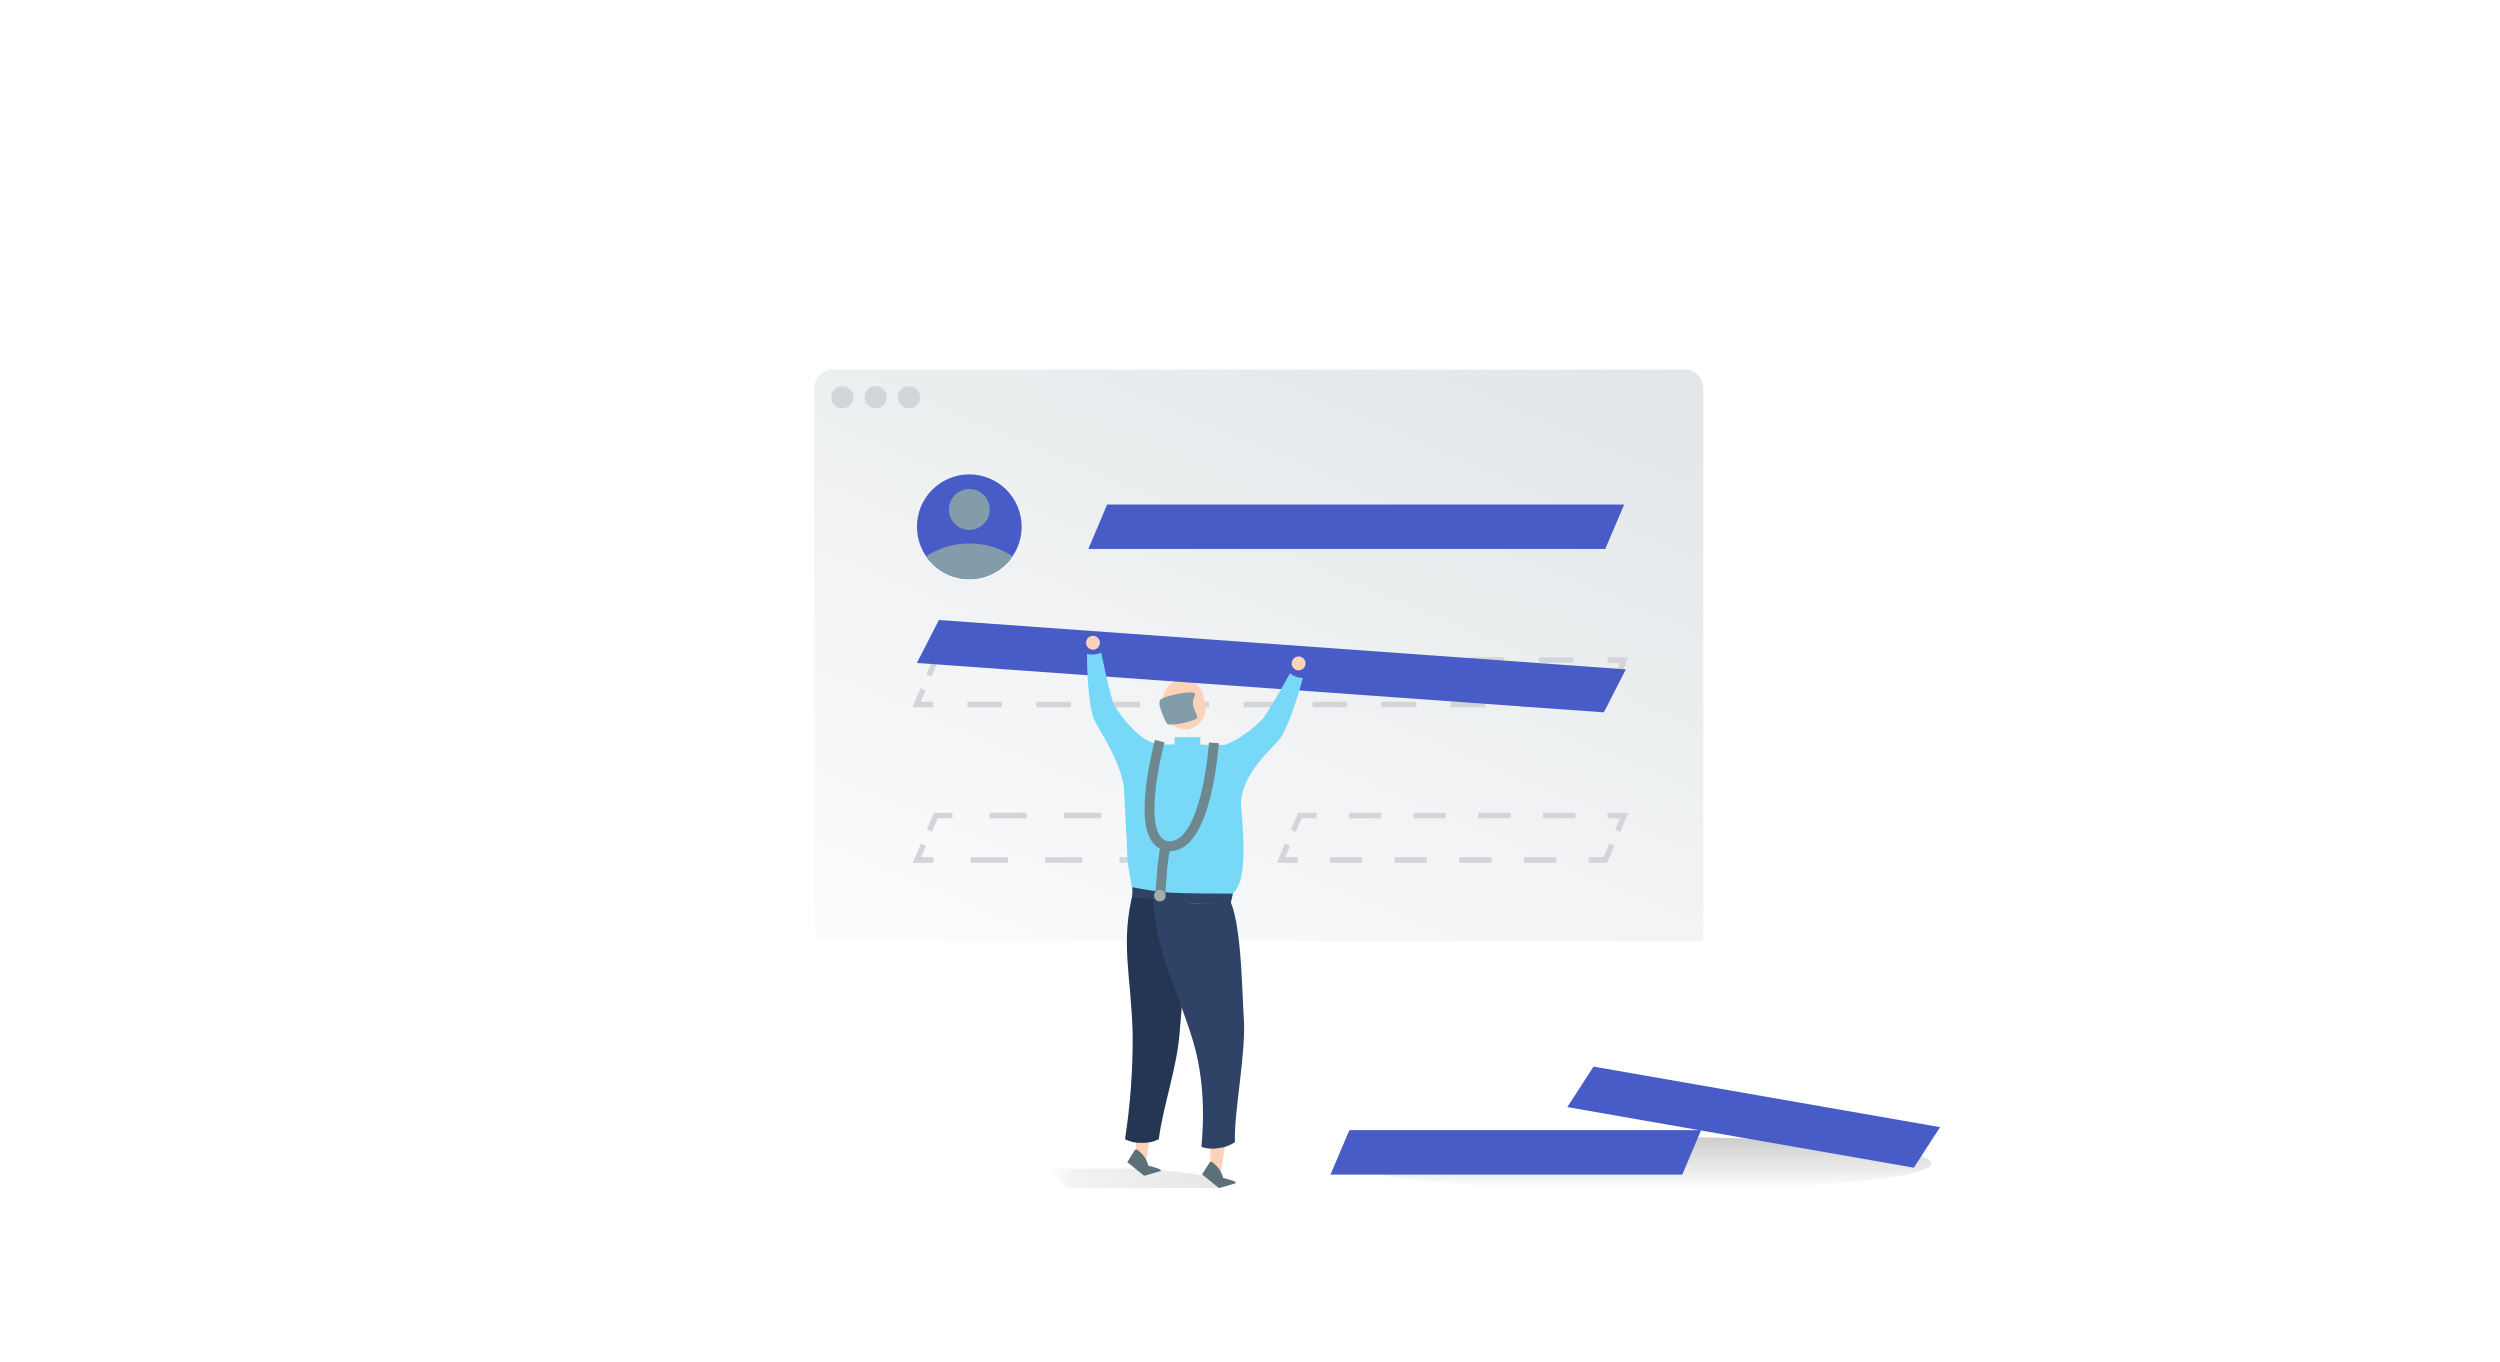
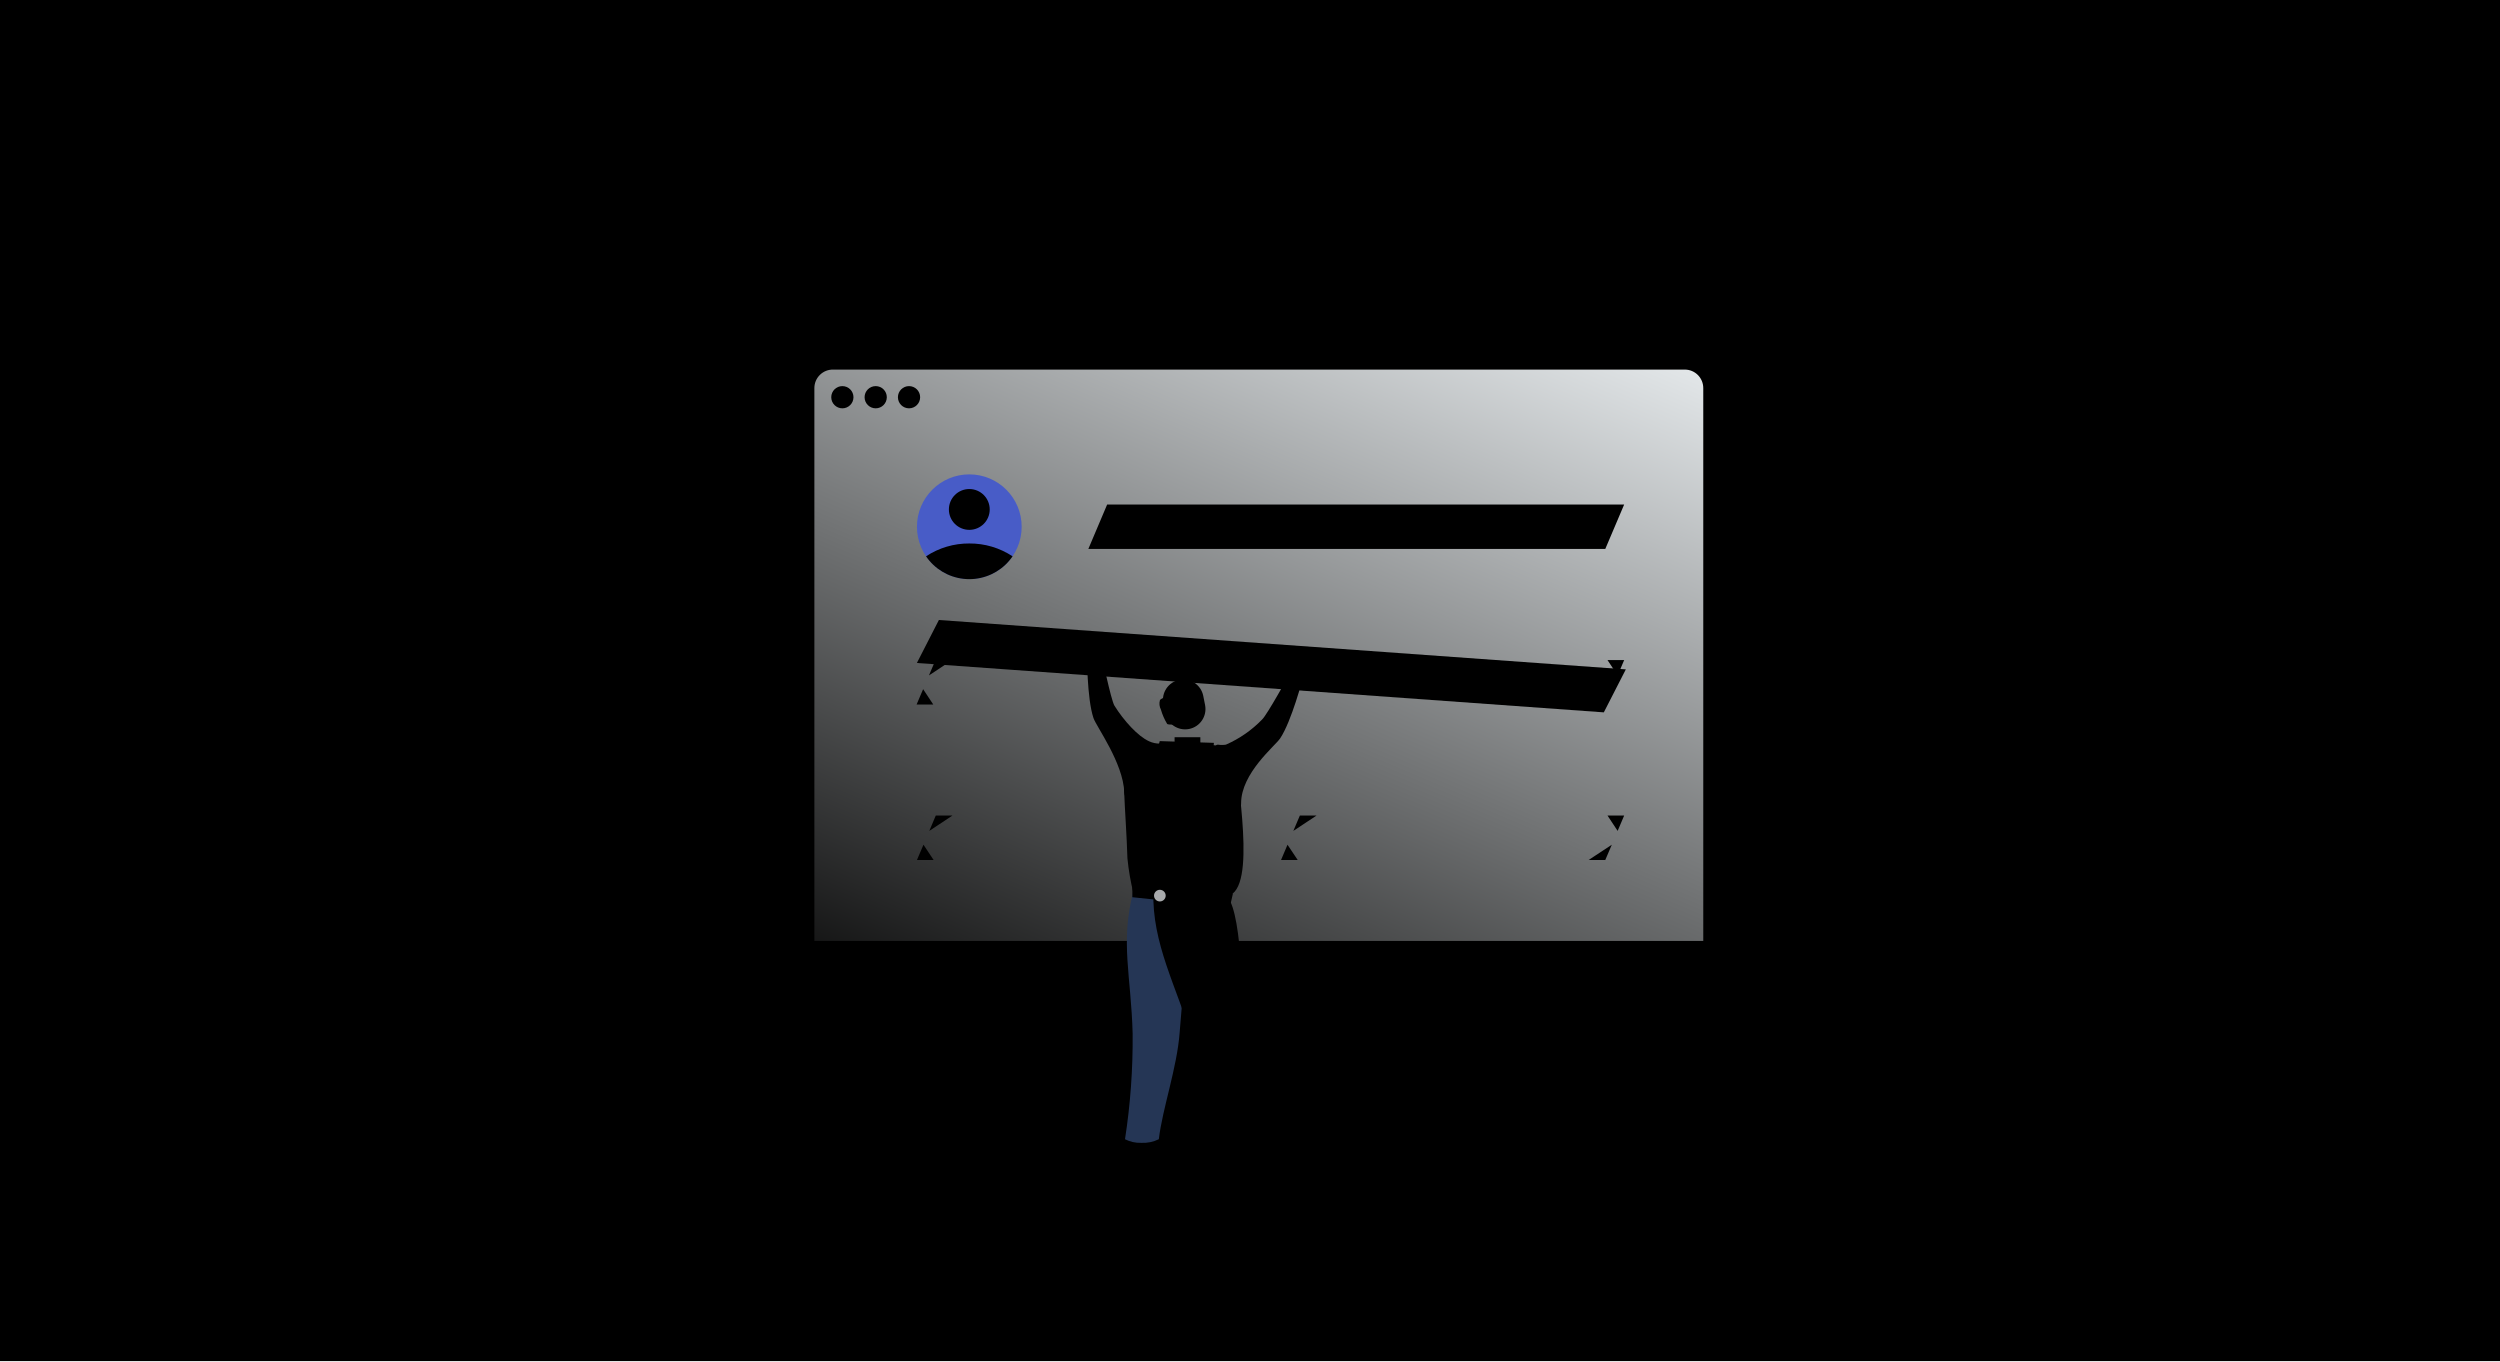
<svg xmlns="http://www.w3.org/2000/svg" viewBox="0 0 360 196">
  <defs>
    <linearGradient id="linear-gradient" x1="157.1" y1="152.39" x2="205.91" y2="37.41" gradientUnits="userSpaceOnUse">
      <stop offset="0" stop-color="#e2e6e8" stop-opacity=".1" />
      <stop offset="1" stop-color="#e2e6e8" />
    </linearGradient>
    <linearGradient id="linear-gradient-2" x1="236.54" y1="171.39" x2="236.54" y2="163.69" gradientUnits="userSpaceOnUse">
      <stop offset="0" stop-opacity="0" />
      <stop offset="1" stop-opacity=".2" />
    </linearGradient>
    <linearGradient id="linear-gradient-3" x1="150.54" y1="169.68" x2="178.06" y2="169.68" gradientUnits="userSpaceOnUse">
      <stop offset="0" stop-opacity="0" />
      <stop offset=".15" stop-opacity=".05" />
      <stop offset="1" stop-opacity=".1" />
    </linearGradient>
-     <style>.cls-1,.cls-18,.cls-6,.cls-7,.cls-8,.cls-9{fill:none}.cls-3{fill:#d3d5d8}.cls-5{fill:#485cc7;fill-rule:evenodd}.cls-6,.cls-7,.cls-8,.cls-9{stroke:#d3d5d8;stroke-width:.8px}.cls-18,.cls-6,.cls-7,.cls-8,.cls-9{stroke-miterlimit:10}.cls-7{stroke-dasharray:4.97 4.97}.cls-8{stroke-dasharray:5.36 5.36}.cls-9{stroke-dasharray:4.66 4.66}.cls-11{fill:#829ca9}.cls-13{fill:#fcd3b9}.cls-14{fill:#5d7079}.cls-16{fill:#2f4367}.cls-17{fill:#77d9f7}.cls-18{stroke:#6f878f;stroke-width:1.42px}</style>
+     <style>.cls-1,.cls-18,.cls-6,.cls-7,.cls-8,.cls-9{fill:none}.cls-3{fill:#d3d5d8}.cls-5{fill:#485cc7;fillRule:evenodd}.cls-6,.cls-7,.cls-8,.cls-9{stroke:#d3d5d8;stroke-width:.8px}.cls-18,.cls-6,.cls-7,.cls-8,.cls-9{stroke-miterlimit:10}.cls-7{stroke-dasharray:4.97 4.97}.cls-8{stroke-dasharray:5.36 5.36}.cls-9{stroke-dasharray:4.66 4.66}.cls-11{fill:#829ca9}.cls-13{fill:#fcd3b9}.cls-14{fill:#5d7079}.cls-16{fill:#2f4367}.cls-17{fill:#77d9f7}.cls-18{stroke:#6f878f;stroke-width:1.42px}</style>
  </defs>
-   <path class="cls-1" d="M0 0h360v196H0z" id="frames" />
+   <path className="cls-1" d="M0 0h360v196H0z" id="frames" />
  <g id="Layer_1" data-name="Layer 1">
    <path d="M120 53.22h122.61a2.66 2.66 0 012.66 2.66v79.61h-128V55.88a2.66 2.66 0 012.73-2.66z" fill="url(#linear-gradient)" />
-     <circle class="cls-3" cx="121.3" cy="57.2" r="1.6" />
-     <circle class="cls-3" cx="126.1" cy="57.2" r="1.6" />
-     <circle class="cls-3" cx="130.9" cy="57.2" r="1.6" />
+     <circle className="cls-3" cx="121.3" cy="57.2" r="1.6" />
+     <circle className="cls-3" cx="126.1" cy="57.2" r="1.6" />
+     <circle className="cls-3" cx="130.9" cy="57.2" r="1.6" />
    <ellipse cx="236.54" cy="167.54" rx="41.62" ry="3.85" fill="url(#linear-gradient-2)" />
-     <path class="cls-5" d="M231.16 79.05h-74.44l2.71-6.4h74.45l-2.72 6.4z" />
-     <path class="cls-6" d="M232.1 99.24l-.94 2.21h-2.4" />
-     <path class="cls-7" d="M223.8 101.45h-86.93" />
-     <path class="cls-6" d="M134.39 101.45h-2.4l.94-2.21m.84-1.98l.94-2.21h2.4" />
-     <path class="cls-7" d="M142.07 95.05H229" />
-     <path class="cls-6" d="M231.48 95.05h2.4l-.94 2.21m-57.67 24.38l-.94 2.2h-2.4" />
-     <path class="cls-8" d="M166.57 123.84h-29.45" />
-     <path class="cls-6" d="M134.44 123.84h-2.4l.94-2.2m.84-1.99l.93-2.21h2.4" />
-     <path class="cls-8" d="M142.51 117.44h29.46" />
-     <path class="cls-6" d="M174.65 117.44h2.39l-.93 2.21m10.13 0l.94-2.21h2.4" />
-     <path class="cls-9" d="M194.24 117.44h34.91" />
-     <path class="cls-6" d="M231.48 117.44h2.4l-.94 2.21m-.84 1.99l-.94 2.2h-2.4" />
-     <path class="cls-9" d="M224.11 123.84h-34.92" />
-     <path class="cls-6" d="M186.87 123.84h-2.4l.93-2.2" />
-     <path class="cls-5" d="M194.31 162.74h50.65l-2.71 6.4h-50.66l2.72-6.4z" />
-     <path class="cls-5" d="M229.47 153.59l49.9 8.72-3.78 5.84-49.9-8.73 3.78-5.83z" />
+     <path className="cls-5" d="M231.16 79.05h-74.44l2.71-6.4h74.45l-2.72 6.4z" />
+     <path className="cls-6" d="M232.1 99.24l-.94 2.21h-2.4" />
+     <path className="cls-7" d="M223.8 101.45h-86.93" />
+     <path className="cls-6" d="M134.39 101.45h-2.4l.94-2.21m.84-1.98l.94-2.21h2.4" />
+     <path className="cls-7" d="M142.07 95.05H229" />
+     <path className="cls-6" d="M231.48 95.05h2.4l-.94 2.21m-57.67 24.38l-.94 2.2h-2.4" />
+     <path className="cls-8" d="M166.57 123.84h-29.45" />
+     <path className="cls-6" d="M134.44 123.84h-2.4l.94-2.2m.84-1.99l.93-2.21h2.4" />
+     <path className="cls-8" d="M142.51 117.44h29.46" />
+     <path className="cls-6" d="M174.65 117.44h2.39l-.93 2.21m10.13 0l.94-2.21h2.4" />
+     <path className="cls-9" d="M194.24 117.44h34.91" />
+     <path className="cls-6" d="M231.48 117.44h2.4l-.94 2.21m-.84 1.99l-.94 2.2h-2.4" />
+     <path className="cls-9" d="M224.11 123.84h-34.92" />
+     <path className="cls-6" d="M186.87 123.84h-2.4l.93-2.2" />
+     <path className="cls-5" d="M194.31 162.74h50.65l-2.71 6.4h-50.66l2.72-6.4z" />
+     <path className="cls-5" d="M229.47 153.59l49.9 8.72-3.78 5.84-49.9-8.73 3.78-5.83z" />
    <circle cx="139.58" cy="75.85" r="7.54" fill="#485cc7" />
-     <circle class="cls-11" cx="139.58" cy="73.36" r="2.94" />
-     <path class="cls-11" d="M139.58 78.26a11.18 11.18 0 00-6.23 1.85 7.53 7.53 0 005.39 3.24 7.08 7.08 0 001.68 0 7.53 7.53 0 005.39-3.24 11.16 11.16 0 00-6.23-1.85z" />
+     <circle className="cls-11" cx="139.58" cy="73.36" r="2.94" />
+     <path className="cls-11" d="M139.58 78.26a11.18 11.18 0 00-6.23 1.85 7.53 7.53 0 005.39 3.24 7.08 7.08 0 001.68 0 7.53 7.53 0 005.39-3.24 11.16 11.16 0 00-6.23-1.85z" />
    <path d="M150.54 168.28h12.16a35.86 35.86 0 014.57.2c5.73.71 10.62 1.28 10.79 1.8h-2.72l.28.78h-22" fill="url(#linear-gradient-3)" />
-     <path class="cls-13" d="M174.3 165.06v3.37l1.5.42.59-3.76c-.82.01-1.58 0-2.09-.03z" />
-     <path class="cls-14" d="M177.67 170.47l-2.13.62-2.21-1.79c-.1-.08-.23-.13-.2-.24l1.08-1.7a.28.28 0 01.35 0 4 4 0 011.58 2.27 9.82 9.82 0 011.71.53.19.19 0 01.06.23.8.8 0 01-.24.08z" />
-     <path class="cls-13" d="M163.57 163.29v3.37l1.5.42.58-3.76c-.81.01-1.57 0-2.08-.03z" />
-     <path class="cls-14" d="M166.89 168.7l-2.13.62-2.21-1.79c-.1-.08-.22-.13-.19-.24l1.07-1.7a.29.29 0 01.36 0 4 4 0 011.58 2.27 10.59 10.59 0 011.7.53.19.19 0 01.06.23c-.04.03-.13.05-.24.08z" />
+     <path className="cls-13" d="M174.3 165.06v3.37l1.5.42.59-3.76c-.82.01-1.58 0-2.09-.03z" />
+     <path className="cls-14" d="M177.67 170.47l-2.13.62-2.21-1.79c-.1-.08-.23-.13-.2-.24l1.08-1.7a.28.28 0 01.35 0 4 4 0 011.58 2.27 9.82 9.82 0 011.71.53.19.19 0 01.06.23.8.8 0 01-.24.08z" />
+     <path className="cls-13" d="M163.57 163.29v3.37l1.5.42.58-3.76c-.81.01-1.57 0-2.08-.03z" />
+     <path className="cls-14" d="M166.89 168.7l-2.13.62-2.21-1.79c-.1-.08-.22-.13-.19-.24l1.07-1.7a.29.29 0 01.36 0 4 4 0 011.58 2.27 10.59 10.59 0 011.7.53.19.19 0 01.06.23c-.04.03-.13.05-.24.08z" />
    <path d="M168.85 128.37h-5.65c-1.92 7.34-.31 12.16-.1 20.47a93.7 93.7 0 01-1.1 15.21 4.76 4.76 0 002.33.52 5.12 5.12 0 002.54-.52c.52-4.42 2.62-10.27 3-15.37.26-3.6 2.13-20.68-1.02-20.31z" fill="#253655" />
-     <path class="cls-16" d="M175.69 128.69l-9.6-.35c-.23 7.51 3.31 13.65 5.71 21.58 2.28 7.58 1.13 15.17 1.21 15.24a4.84 4.84 0 002.38.18 5.1 5.1 0 002.44-.87c-.16-4.45 1.66-12.91 1.27-18-.27-3.61-.32-18.56-3.41-17.78z" />
-     <path class="cls-17" d="M177 130.06c.42-.22 0-1 .5-1.38 3.47-2.74 0-18.79.65-20.49.26-.67-3-.92-5.95-1h-3.58c-2.94.07-5.59.37-6.27.92-1.1.88-.19 9 0 15.49a34.44 34.44 0 00.86 5l4.3 1c.68.13 3.85.49 4.54.52z" />
-     <rect class="cls-13" x="167.59" y="97.84" width="5.86" height="7.21" rx="2.93" transform="rotate(-11.26 170.48 101.41)" />
-     <path class="cls-11" d="M172.38 103.41c.17-.22-.58-1.35-.6-2.15s.5-1.23.25-1.44c-.5-.42-4.68.42-5 1a1.84 1.84 0 00.14 1.36 8.58 8.58 0 00.91 2.08c.64.31 3.8-.34 4.3-.85z" />
-     <path class="cls-17" d="M169.14 106.16h3.71v1.12h-3.71z" />
-     <path class="cls-1" d="M186.56 132l.13.23" />
-     <path class="cls-16" d="M177.2 130.17s-9 .1-9.58-.49l-4.56-.48v-1.44a48.57 48.57 0 004.93.74c2.27.2 9.55.18 9.55.18z" />
-     <path class="cls-18" d="M167 129.18c.33-2.22.21-4.26.85-7.39" />
+     <path className="cls-16" d="M175.69 128.69l-9.6-.35c-.23 7.51 3.31 13.65 5.71 21.58 2.28 7.58 1.13 15.17 1.21 15.24a4.84 4.84 0 002.38.18 5.1 5.1 0 002.44-.87c-.16-4.45 1.66-12.91 1.27-18-.27-3.61-.32-18.56-3.41-17.78z" />
+     <path className="cls-17" d="M177 130.06c.42-.22 0-1 .5-1.38 3.47-2.74 0-18.79.65-20.49.26-.67-3-.92-5.95-1h-3.58c-2.94.07-5.59.37-6.27.92-1.1.88-.19 9 0 15.49a34.44 34.44 0 00.86 5l4.3 1c.68.13 3.85.49 4.54.52z" />
+     <rect className="cls-13" x="167.59" y="97.84" width="5.86" height="7.21" rx="2.93" transform="rotate(-11.26 170.48 101.41)" />
+     <path className="cls-11" d="M172.38 103.41c.17-.22-.58-1.35-.6-2.15s.5-1.23.25-1.44c-.5-.42-4.68.42-5 1a1.84 1.84 0 00.14 1.36 8.58 8.58 0 00.91 2.08c.64.31 3.8-.34 4.3-.85z" />
+     <path className="cls-17" d="M169.14 106.16h3.71v1.12h-3.71z" />
+     <path className="cls-1" d="M186.56 132l.13.23" />
+     <path className="cls-16" d="M177.2 130.17s-9 .1-9.58-.49l-4.56-.48v-1.44a48.57 48.57 0 004.93.74c2.27.2 9.55.18 9.55.18z" />
+     <path className="cls-18" d="M167 129.18c.33-2.22.21-4.26.85-7.39" />
    <circle cx="167.02" cy="128.97" r=".84" fill="#a8aaac" />
-     <path class="cls-5" d="M230.95 102.58l-98.92-7.11 3.17-6.19 98.92 7.11-3.17 6.19z" />
-     <path class="cls-17" d="M157.46 103.4c.42 1.25 4.25 6.4 4.44 10.68.17 3.83 8.63-7.27 5.12-7a3.61 3.61 0 01-1.54-.33c-1.64-.73-3.67-3-5-5.13-.51-.83-1.9-7.62-1.9-7.62h-.05a3 3 0 01-2 .15s-.03 6.41.93 9.25z" />
-     <circle class="cls-13" cx="157.39" cy="92.56" r="1" />
-     <path class="cls-17" d="M184.34 106.33c-.74 1.1-5.62 5-5.62 9.34 0 4.21-5.17-8.6-3.34-8.44a3.73 3.73 0 001.15 0 16.37 16.37 0 005.22-3.63c.72-.67 4-6.64 4-6.64a3.13 3.13 0 001.86.67s-1.61 6.22-3.27 8.7z" />
-     <circle class="cls-13" cx="187" cy="95.53" r="1" />
-     <path class="cls-18" d="M167 106.72c-.14.56-3.92 14.67 1.22 15.11 5.59.48 6.58-14.86 6.58-14.86" />
+     <path className="cls-5" d="M230.95 102.58l-98.92-7.11 3.17-6.19 98.92 7.11-3.17 6.19z" />
+     <path className="cls-17" d="M157.46 103.4c.42 1.25 4.25 6.4 4.44 10.68.17 3.83 8.63-7.27 5.12-7a3.61 3.61 0 01-1.54-.33c-1.64-.73-3.67-3-5-5.13-.51-.83-1.9-7.62-1.9-7.62h-.05a3 3 0 01-2 .15s-.03 6.41.93 9.25z" />
+     <circle className="cls-13" cx="157.39" cy="92.56" r="1" />
+     <path className="cls-17" d="M184.34 106.33c-.74 1.1-5.62 5-5.62 9.34 0 4.21-5.17-8.6-3.34-8.44a3.73 3.73 0 001.15 0 16.37 16.37 0 005.22-3.63c.72-.67 4-6.64 4-6.64a3.13 3.13 0 001.86.67s-1.61 6.22-3.27 8.7z" />
+     <circle className="cls-13" cx="187" cy="95.53" r="1" />
+     <path className="cls-18" d="M167 106.72c-.14.56-3.92 14.67 1.22 15.11 5.59.48 6.58-14.86 6.58-14.86" />
  </g>
</svg>
